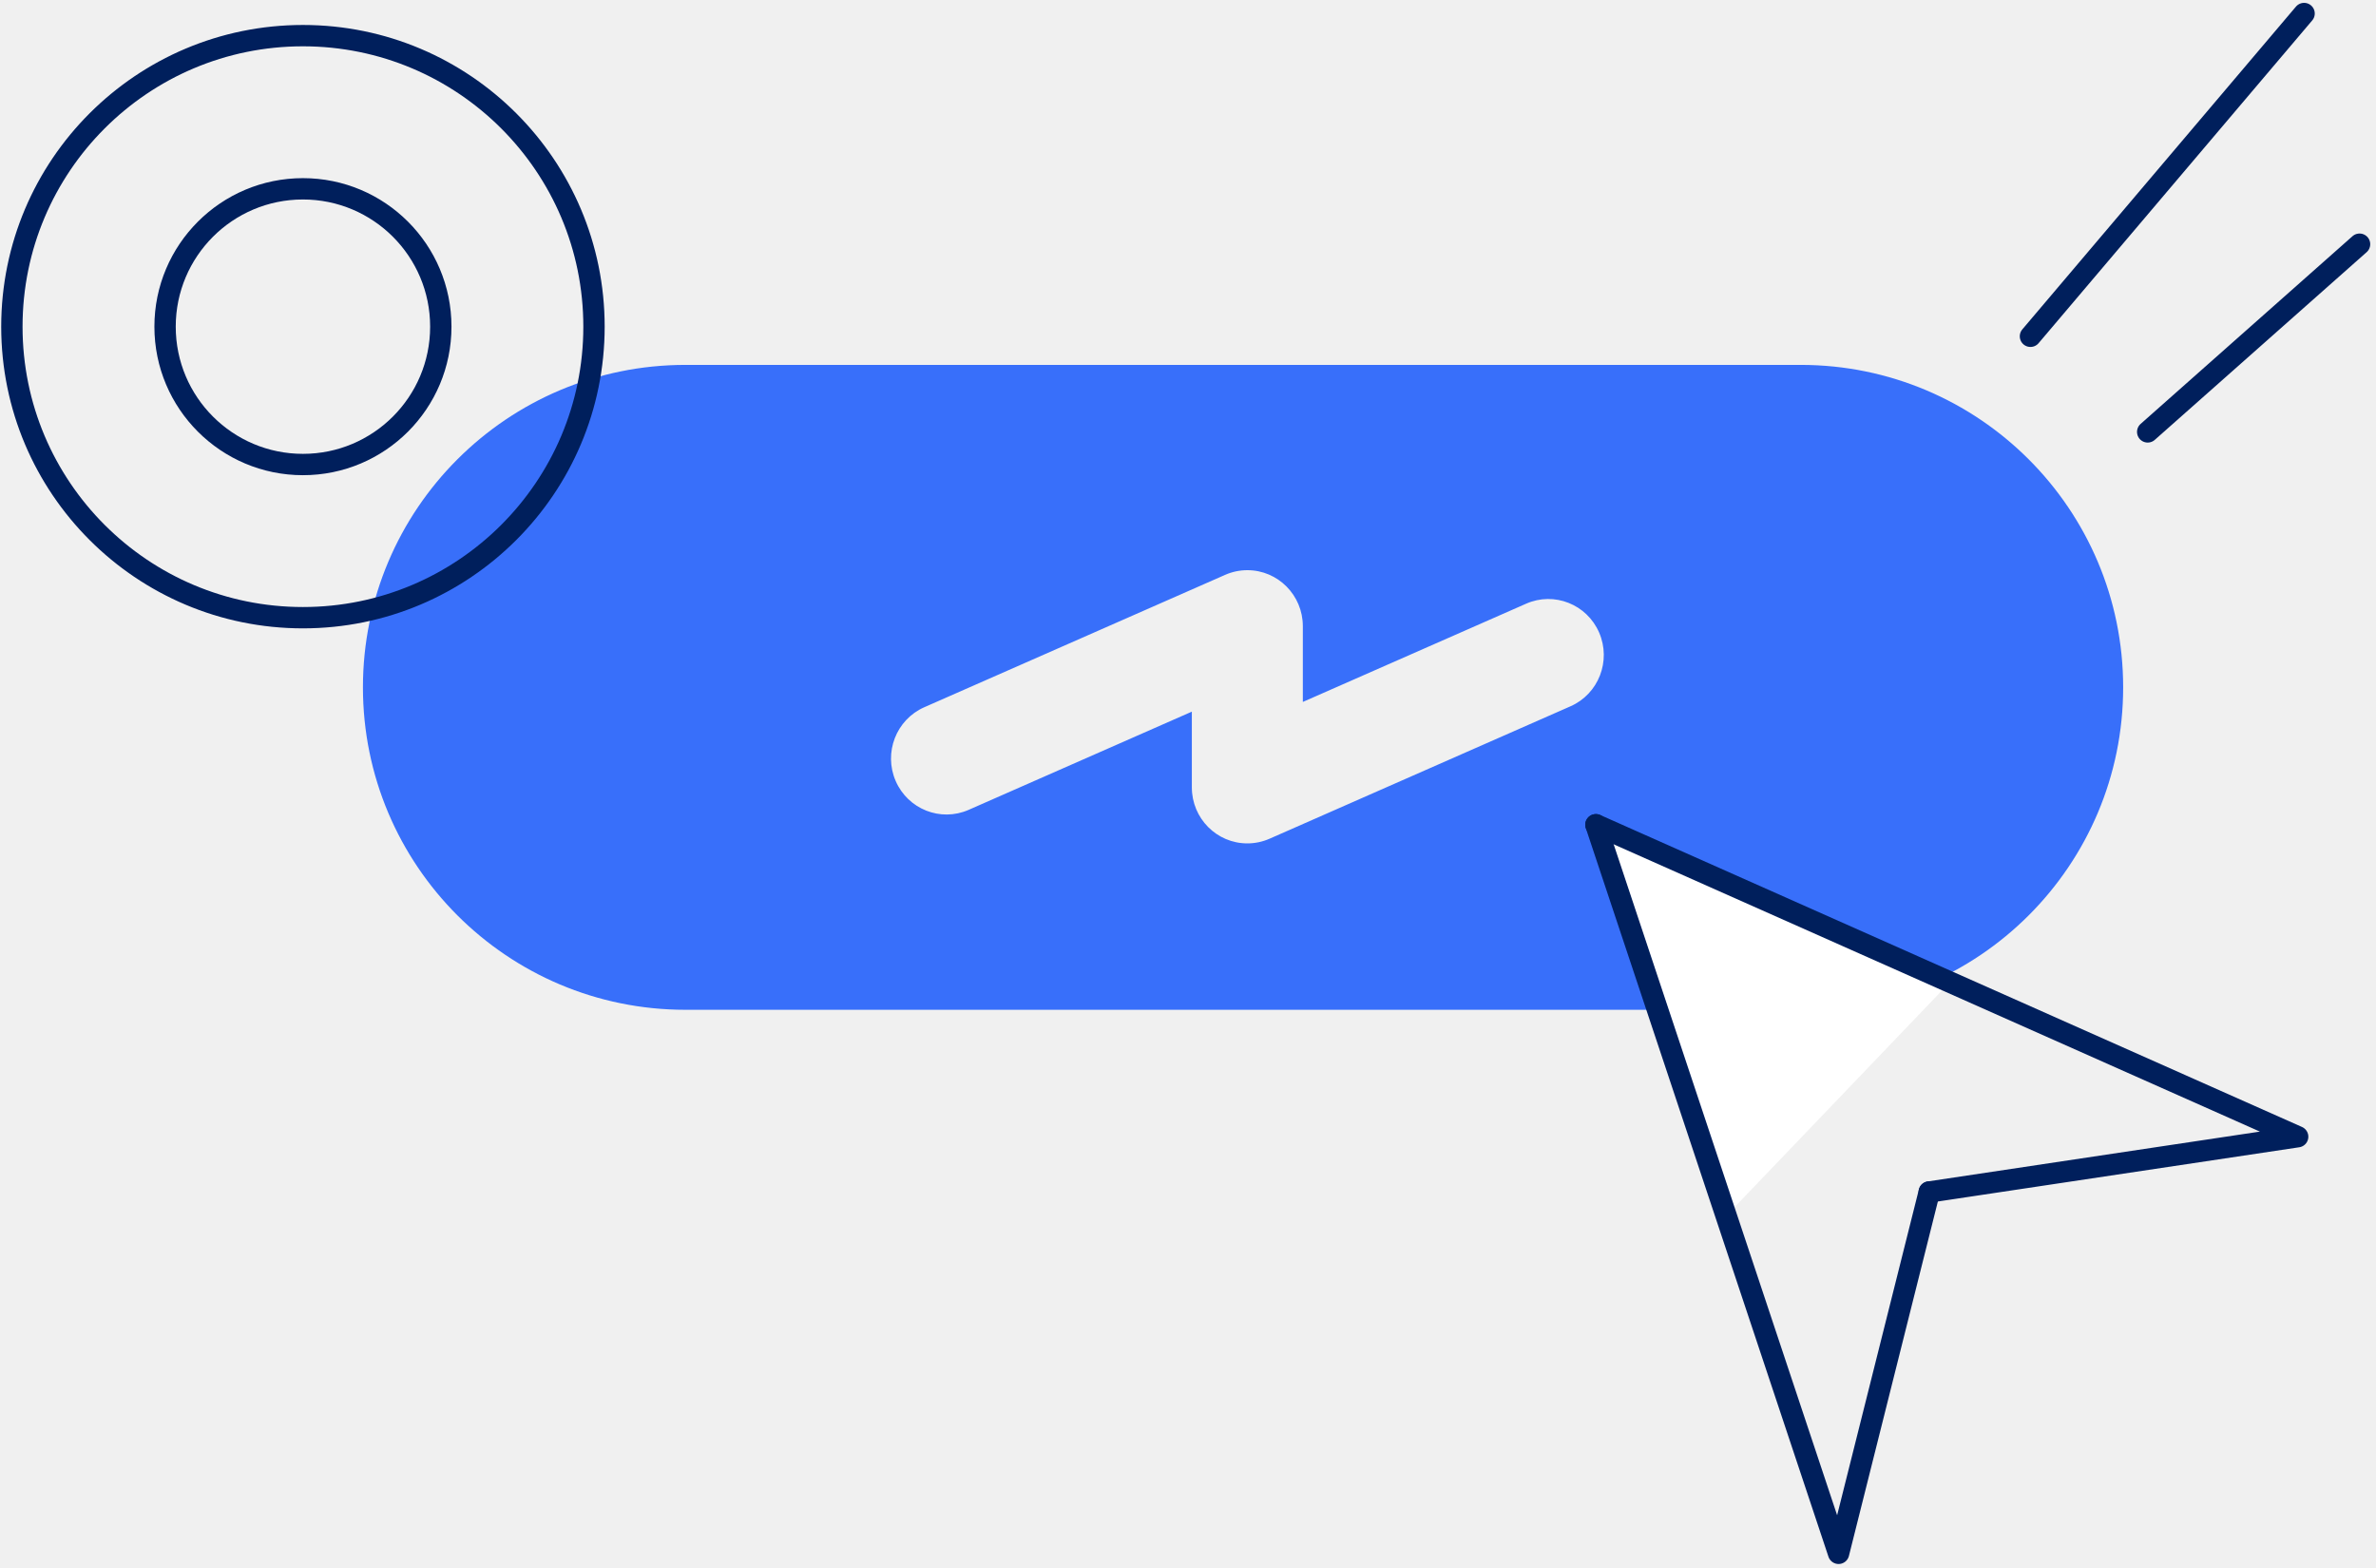
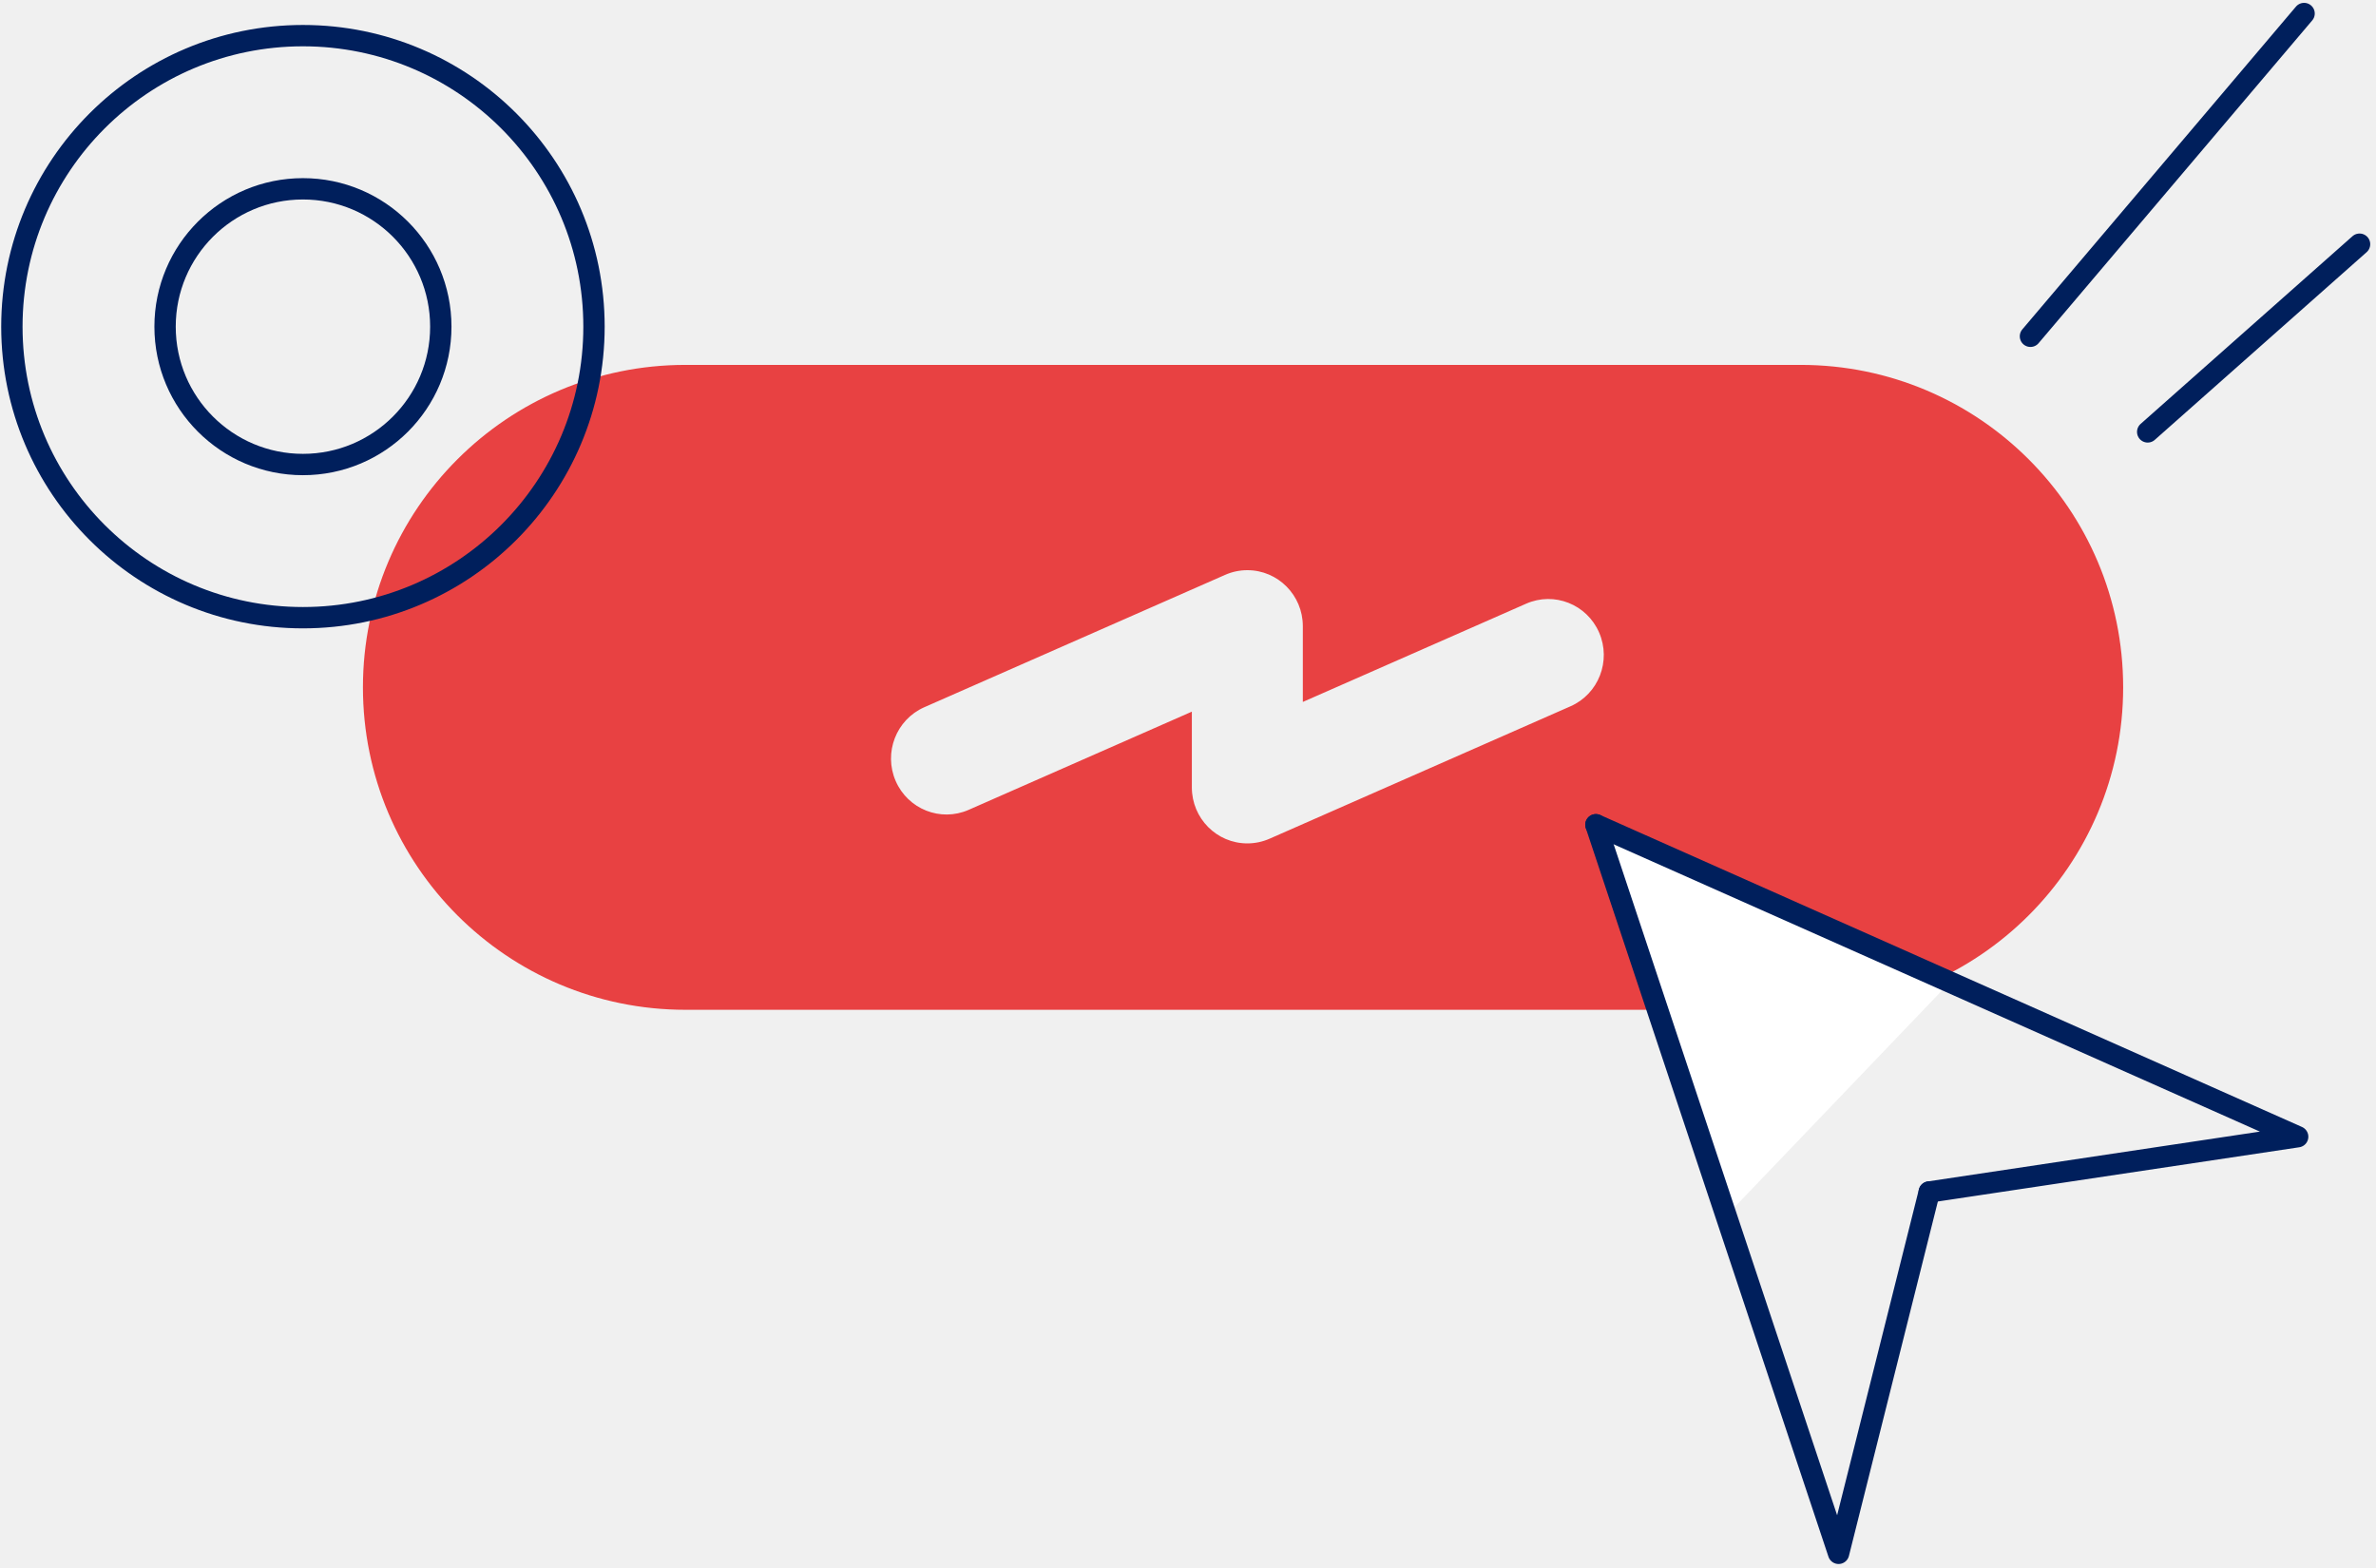
<svg xmlns="http://www.w3.org/2000/svg" width="200" height="132" viewBox="0 0 200 132" fill="none">
  <path d="M180.782 36.359L198.616 20.557M170.913 28.31L193.947 1.138" stroke="#001F5C" stroke-width="1.796" stroke-linecap="round" stroke-linejoin="round" />
-   <path fill-rule="evenodd" clip-rule="evenodd" d="M57.695 30.718C42.703 30.718 30.55 42.871 30.55 57.863C30.55 72.855 42.703 85.008 57.695 85.008H151.572C166.564 85.008 178.717 72.855 178.717 57.863C178.717 42.871 166.564 30.718 151.572 30.718H57.695ZM109.666 59.092L128.46 50.822L128.461 50.821C130.825 49.78 133.578 50.87 134.609 53.256C135.641 55.642 134.56 58.419 132.195 59.459L106.864 70.607C106.274 70.866 105.638 71 104.995 71C102.415 71 100.324 68.89 100.324 66.287V59.909L81.53 68.179C79.171 69.211 76.428 68.125 75.395 65.749C74.358 63.366 75.433 60.587 77.795 59.541L103.127 48.393C103.716 48.134 104.353 48 104.996 48C107.576 48.001 109.667 50.111 109.666 52.713V59.092Z" fill="#386FFA" />
+   <path fill-rule="evenodd" clip-rule="evenodd" d="M57.695 30.718C42.703 30.718 30.55 42.871 30.55 57.863C30.55 72.855 42.703 85.008 57.695 85.008H151.572C166.564 85.008 178.717 72.855 178.717 57.863C178.717 42.871 166.564 30.718 151.572 30.718H57.695ZM109.666 59.092L128.46 50.822L128.461 50.821C130.825 49.78 133.578 50.87 134.609 53.256C135.641 55.642 134.56 58.419 132.195 59.459L106.864 70.607C106.274 70.866 105.638 71 104.995 71C102.415 71 100.324 68.89 100.324 66.287V59.909L81.53 68.179C79.171 69.211 76.428 68.125 75.395 65.749C74.358 63.366 75.433 60.587 77.795 59.541L103.127 48.393C103.716 48.134 104.353 48 104.996 48C107.576 48.001 109.667 50.111 109.666 52.713V59.092Z" fill="#E84142" />
  <path d="M134.768 69.483L145.3 102.359L164.034 82.791L134.768 69.483Z" fill="white" />
  <path d="M134.336 69.43L154.762 130.765L162.394 100.347" stroke="#001F5C" stroke-width="1.796" stroke-linecap="round" stroke-linejoin="round" />
  <path d="M134.336 69.43L193.407 95.693L162.394 100.347" stroke="#001F5C" stroke-width="1.796" stroke-linecap="round" stroke-linejoin="round" />
  <circle cx="25.5" cy="27.5" r="24.5" stroke="#001F5C" stroke-width="1.796" stroke-linecap="round" stroke-linejoin="round" />
  <circle r="11.605" transform="matrix(1 0 0 -1 25.4998 27.5)" stroke="#001F5C" stroke-width="1.796" stroke-linecap="round" stroke-linejoin="round" />
</svg>
